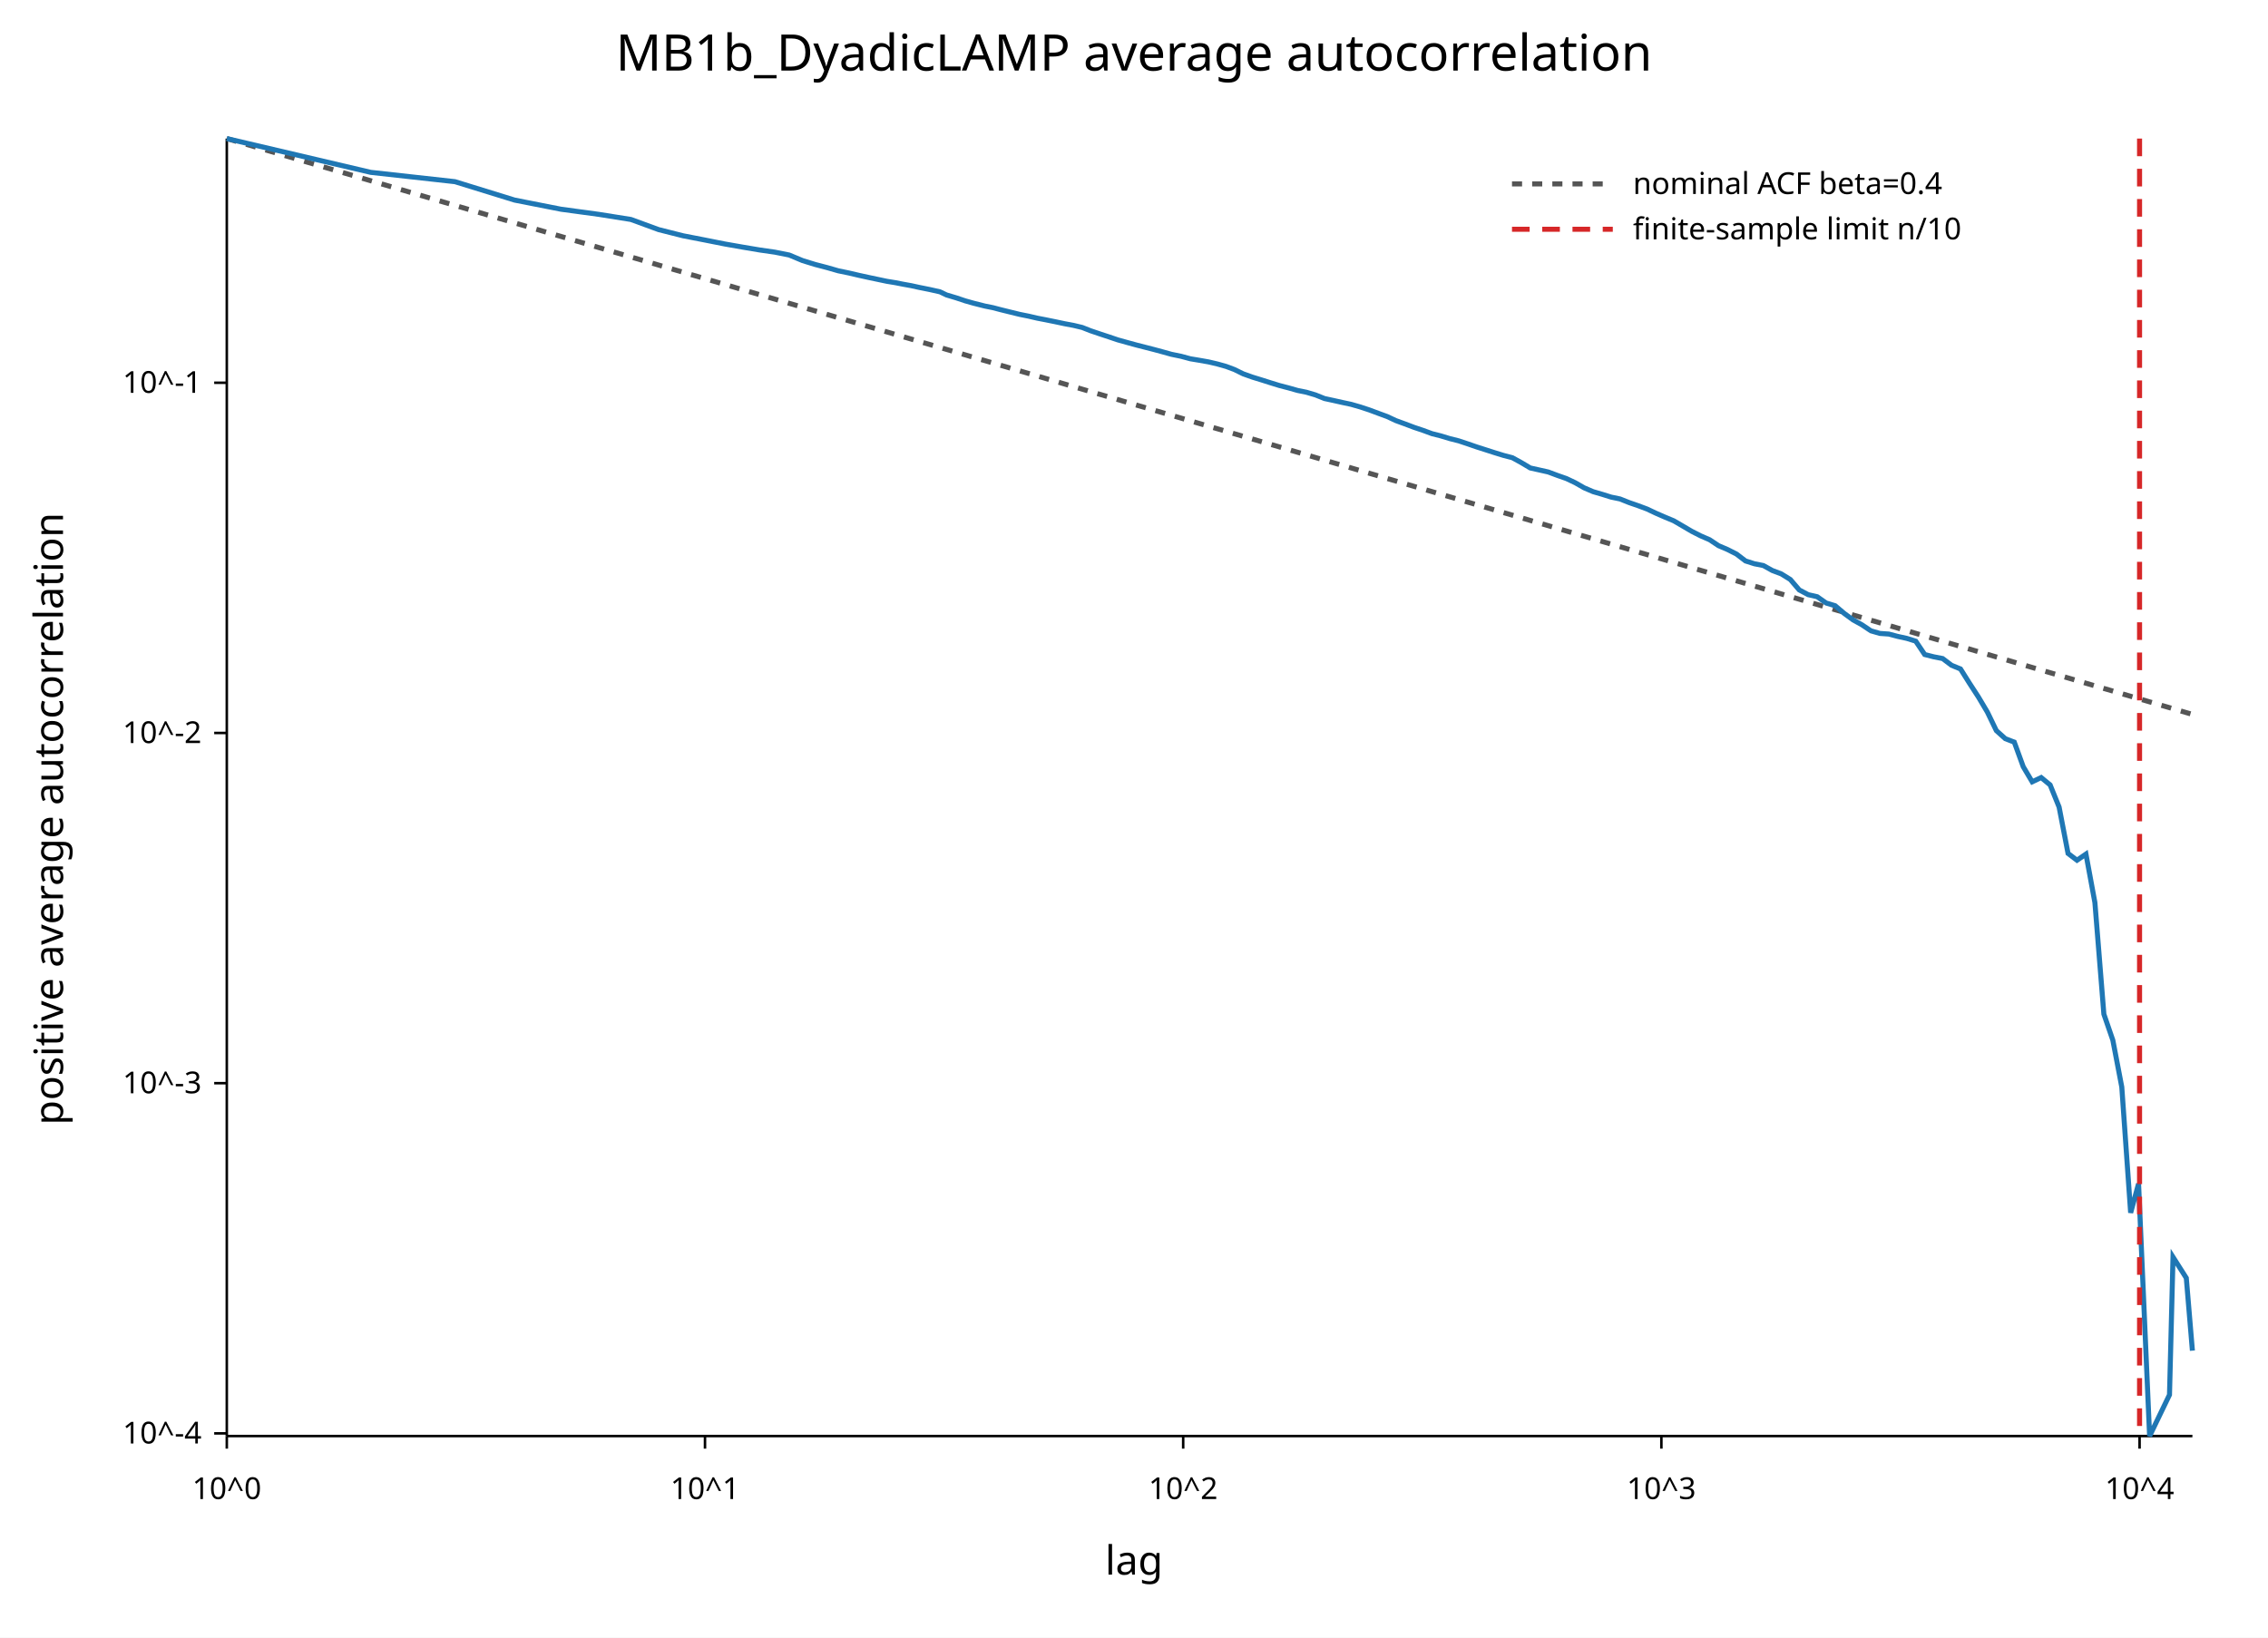
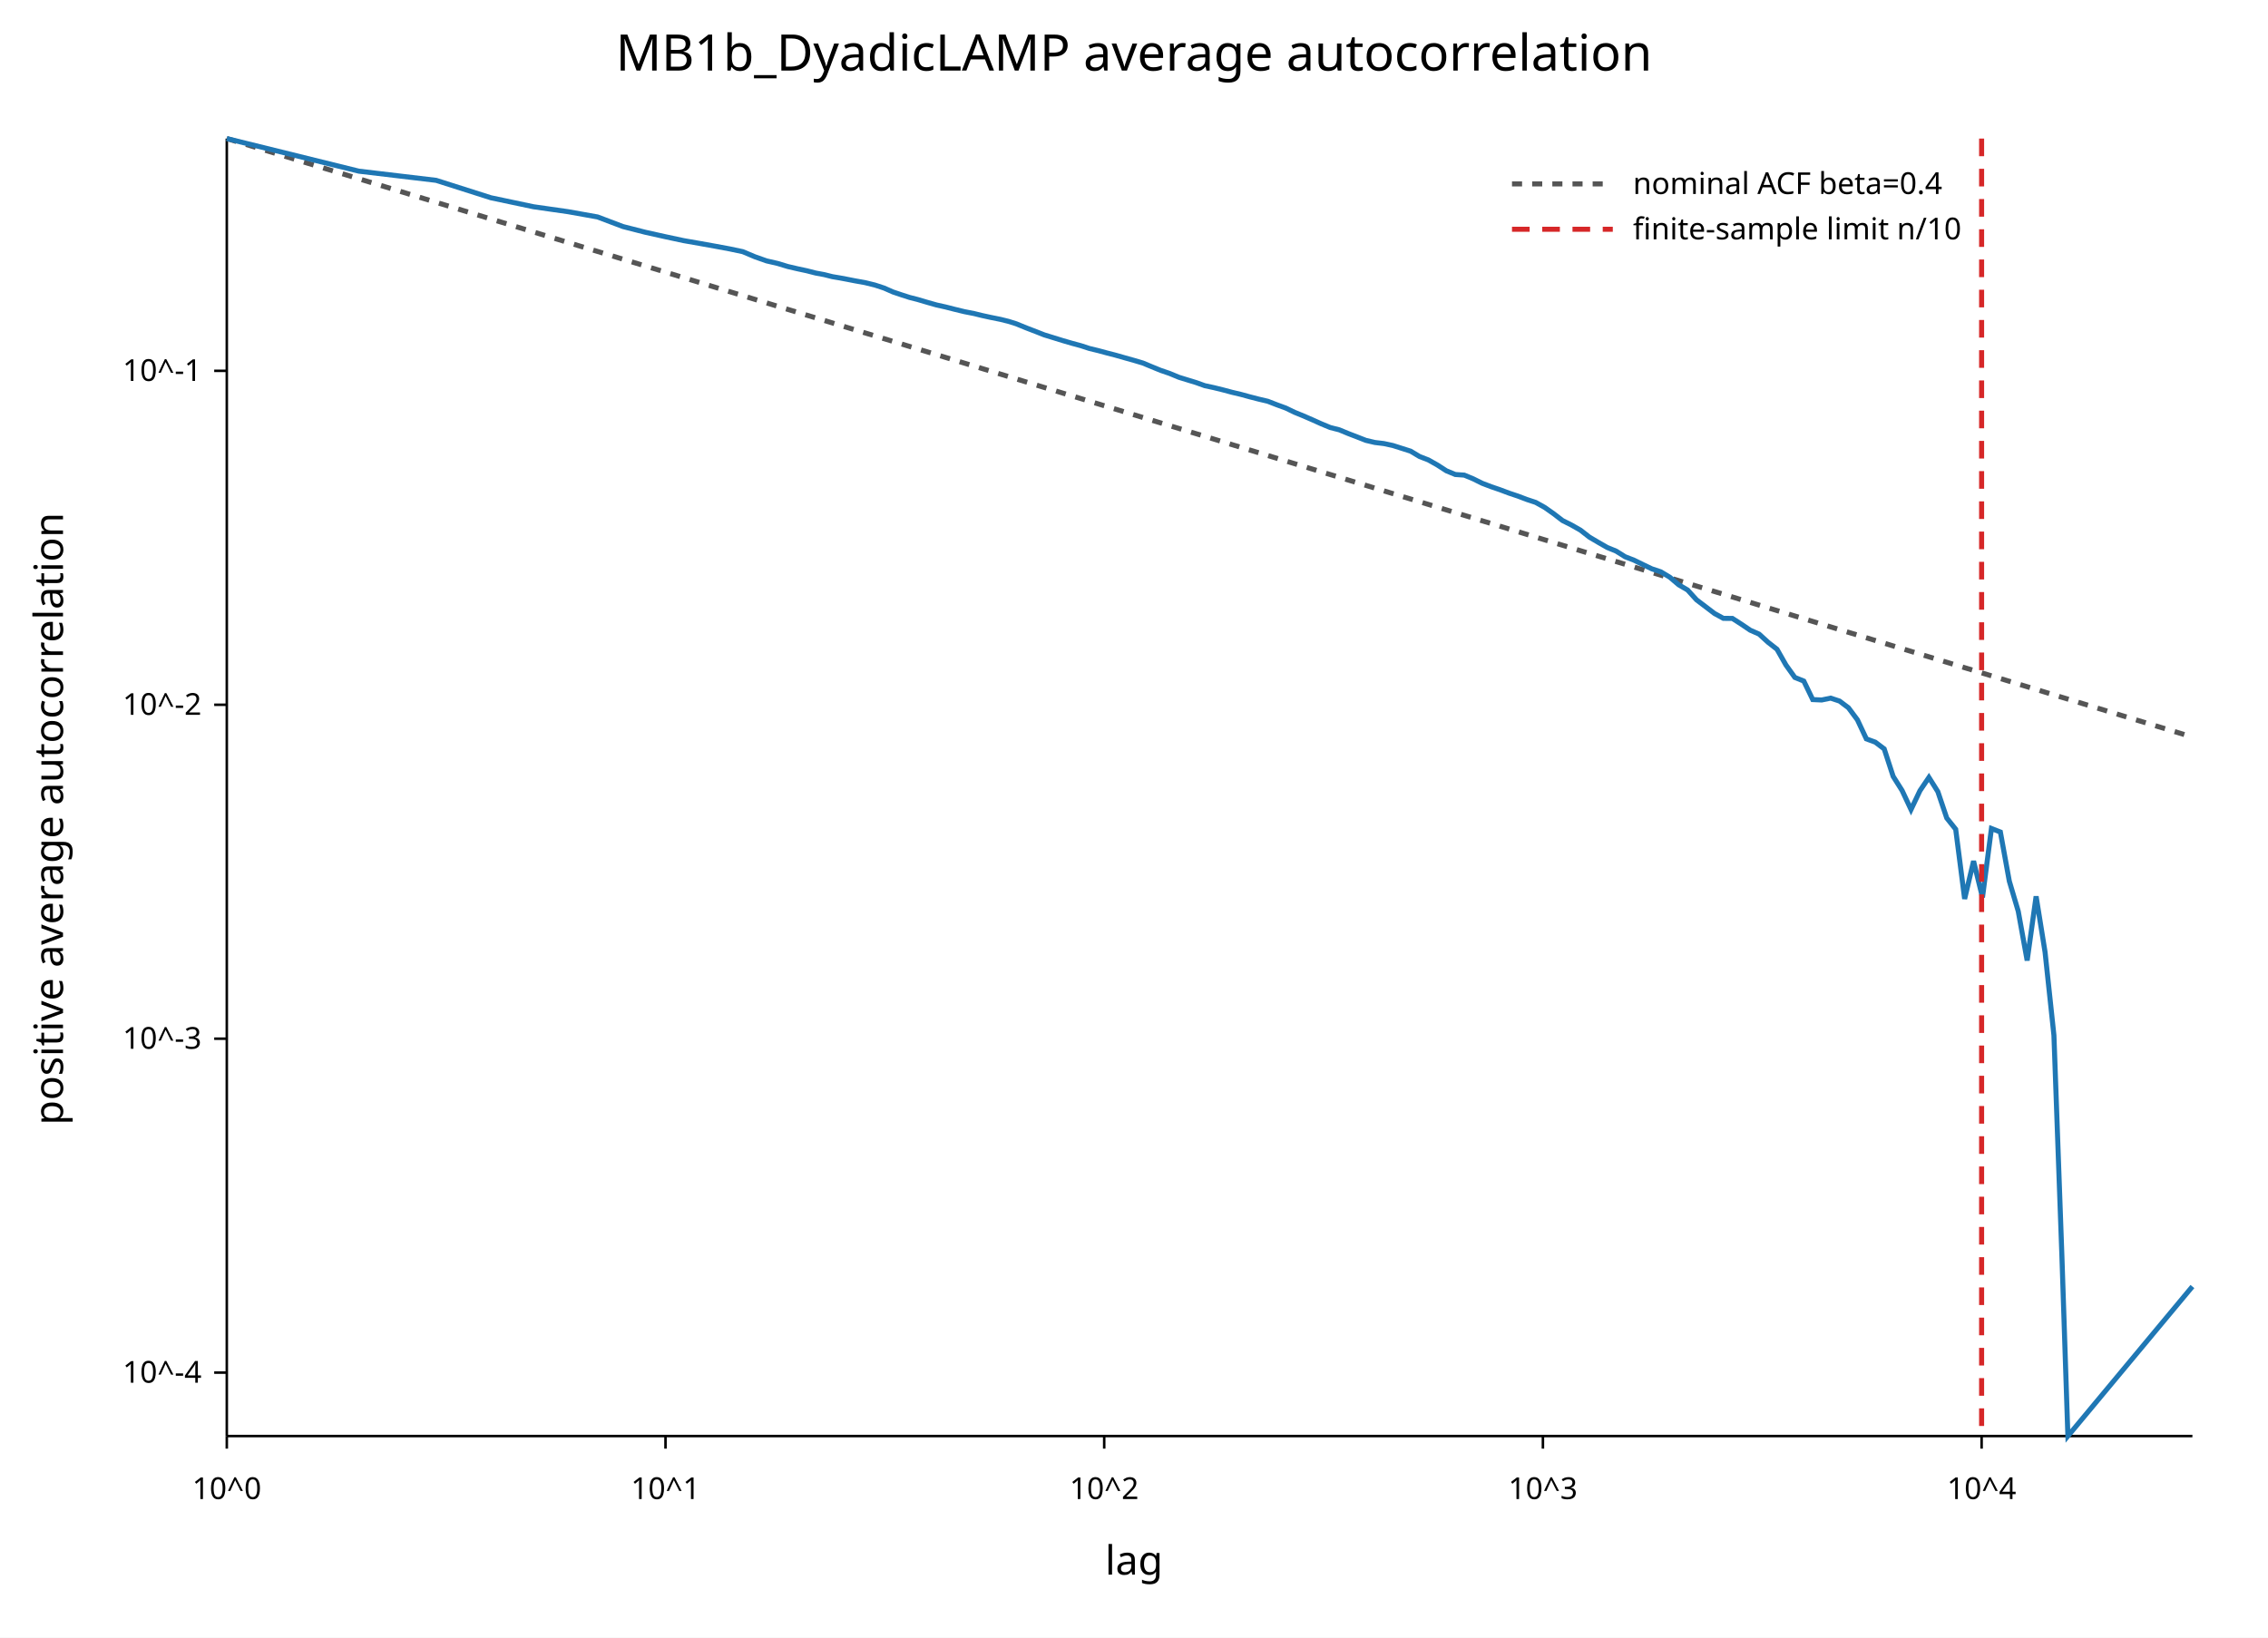
<svg xmlns="http://www.w3.org/2000/svg" width="900" height="650" viewBox="0 0 900 650">
  <rect width="100%" height="100%" fill="white" />
  <text x="450.0" y="28" text-anchor="middle" font-family="sans-serif" font-size="20">MB1b_DyadicLAMP average autocorrelation</text>
  <line x1="90" y1="570" x2="870" y2="570" stroke="black" />
  <line x1="90" y1="55" x2="90" y2="570" stroke="black" />
  <line x1="90.0" y1="570" x2="90.0" y2="575" stroke="black" />
  <text x="90.0" y="595" text-anchor="middle" font-family="sans-serif" font-size="12">10^0</text>
-   <line x1="279.759" y1="570" x2="279.759" y2="575" stroke="black" />
-   <text x="279.759" y="595" text-anchor="middle" font-family="sans-serif" font-size="12">10^1</text>
-   <line x1="469.518" y1="570" x2="469.518" y2="575" stroke="black" />
-   <text x="469.518" y="595" text-anchor="middle" font-family="sans-serif" font-size="12">10^2</text>
-   <line x1="659.277" y1="570" x2="659.277" y2="575" stroke="black" />
-   <text x="659.277" y="595" text-anchor="middle" font-family="sans-serif" font-size="12">10^3</text>
-   <line x1="849.036" y1="570" x2="849.036" y2="575" stroke="black" />
-   <text x="849.036" y="595" text-anchor="middle" font-family="sans-serif" font-size="12">10^4</text>
-   <line x1="85" y1="568.944" x2="90" y2="568.944" stroke="black" />
-   <text x="80" y="572.944" text-anchor="end" font-family="sans-serif" font-size="12">10^-4</text>
-   <line x1="85" y1="429.936" x2="90" y2="429.936" stroke="black" />
-   <text x="80" y="433.936" text-anchor="end" font-family="sans-serif" font-size="12">10^-3</text>
-   <line x1="85" y1="290.929" x2="90" y2="290.929" stroke="black" />
-   <text x="80" y="294.929" text-anchor="end" font-family="sans-serif" font-size="12">10^-2</text>
-   <line x1="85" y1="151.921" x2="90" y2="151.921" stroke="black" />
-   <text x="80" y="155.921" text-anchor="end" font-family="sans-serif" font-size="12">10^-1</text>
-   <polyline fill="none" stroke="#555555" stroke-width="2" stroke-dasharray="4 4" points="90.0,55.0 147.12,71.74 180.54,81.53 204.25,88.48 222.64,93.86 237.66,98.27 250.36,101.99 261.37,105.21 271.08,108.06 279.76,110.6 287.61,112.9 294.78,115.01 301.38,116.94 307.49,118.73 313.17,120.39 318.49,121.95 323.49,123.42 328.2,124.8 332.66,126.1 336.88,127.34 340.9,128.52 344.74,129.64 348.4,130.72 351.91,131.74 355.27,132.73 358.5,133.68 361.61,134.59 364.61,135.47 368.9,136.72 373.0,137.92 375.62,138.69 379.38,139.79 383.0,140.85 386.45,141.87 390.85,143.15 394.01,144.08 397.03,144.97 400.91,146.1 404.62,147.19 408.16,148.23 411.56,149.22 414.83,150.18 418.73,151.32 422.46,152.42 426.03,153.46 429.45,154.47 432.73,155.43 436.51,156.53 440.12,157.59 443.58,158.6 447.43,159.73 451.12,160.82 454.65,161.85 458.04,162.84 461.29,163.79 464.85,164.84 468.68,165.96 472.35,167.04 475.85,168.06 479.58,169.16 483.15,170.2 486.57,171.2 489.86,172.17 493.32,173.18 496.95,174.24 500.7,175.34 504.29,176.39 507.73,177.4 511.28,178.44 514.92,179.51 518.41,180.53 521.97,181.58 525.6,182.64 529.07,183.66 532.6,184.69 536.16,185.73 539.75,186.79 543.36,187.84 546.98,188.9 550.45,189.92 553.92,190.94 557.54,192.0 561.14,193.05 564.72,194.1 568.28,195.14 571.81,196.18 575.3,197.2 578.88,198.25 582.51,199.32 585.99,200.34 589.53,201.37 593.1,202.42 596.61,203.45 600.15,204.48 603.7,205.52 607.26,206.57 610.82,207.61 614.38,208.65 617.99,209.71 621.59,210.76 625.09,211.79 628.63,212.83 632.2,213.87 635.78,214.92 639.32,215.96 642.87,217.0 646.46,218.05 649.99,219.09 653.56,220.13 657.14,221.18 660.66,222.21 664.19,223.25 667.76,224.29 671.32,225.34 674.88,226.38 678.41,227.42 681.96,228.46 685.54,229.51 689.12,230.55 692.66,231.59 696.21,232.63 699.76,233.67 703.31,234.71 706.88,235.76 710.44,236.8 713.99,237.84 717.54,238.88 721.1,239.92 724.66,240.97 728.22,242.01 731.78,243.05 735.33,244.09 738.87,245.13 742.43,246.17 745.99,247.22 749.53,248.26 753.09,249.3 756.66,250.34 760.21,251.38 763.76,252.43 767.33,253.47 770.88,254.51 774.43,255.55 777.98,256.59 781.54,257.63 785.1,258.68 788.65,259.72 792.2,260.76 795.76,261.8 799.32,262.84 802.87,263.88 806.43,264.93 809.99,265.97 813.54,267.01 817.1,268.05 820.65,269.09 824.2,270.14 827.76,271.18 831.31,272.22 834.87,273.26 838.43,274.3 841.98,275.35 845.5,276.37 848.64,277.3 853.02,278.58 860.91,280.89 862.31,281.3 867.58,282.85 870.0,283.55" />
+   <line x1="264.089" y1="570" x2="264.089" y2="575" stroke="black" />
+   <text x="264.089" y="595" text-anchor="middle" font-family="sans-serif" font-size="12">10^1</text>
+   <line x1="438.178" y1="570" x2="438.178" y2="575" stroke="black" />
+   <text x="438.178" y="595" text-anchor="middle" font-family="sans-serif" font-size="12">10^2</text>
+   <line x1="612.267" y1="570" x2="612.267" y2="575" stroke="black" />
+   <text x="612.267" y="595" text-anchor="middle" font-family="sans-serif" font-size="12">10^3</text>
+   <line x1="786.356" y1="570" x2="786.356" y2="575" stroke="black" />
+   <text x="786.356" y="595" text-anchor="middle" font-family="sans-serif" font-size="12">10^4</text>
+   <line x1="85" y1="544.819" x2="90" y2="544.819" stroke="black" />
+   <text x="80" y="548.819" text-anchor="end" font-family="sans-serif" font-size="12">10^-4</text>
+   <line x1="85" y1="412.277" x2="90" y2="412.277" stroke="black" />
+   <text x="80" y="416.277" text-anchor="end" font-family="sans-serif" font-size="12">10^-3</text>
+   <line x1="85" y1="279.735" x2="90" y2="279.735" stroke="black" />
+   <text x="80" y="283.735" text-anchor="end" font-family="sans-serif" font-size="12">10^-2</text>
+   <line x1="85" y1="147.192" x2="90" y2="147.192" stroke="black" />
+   <text x="80" y="151.192" text-anchor="end" font-family="sans-serif" font-size="12">10^-1</text>
+   <polyline fill="none" stroke="#555555" stroke-width="2" stroke-dasharray="4 4" points="90.0,55.0 142.41,70.96 173.06,80.3 194.81,86.92 211.68,92.06 225.47,96.26 237.12,99.8 247.22,102.88 256.12,105.59 264.09,108.02 271.29,110.21 277.87,112.21 283.93,114.06 289.53,115.76 294.74,117.35 299.62,118.84 304.21,120.23 308.53,121.55 312.62,122.8 316.49,123.98 320.18,125.1 323.7,126.17 327.06,127.19 330.28,128.17 333.37,129.11 336.33,130.02 339.18,130.89 343.26,132.13 347.15,133.31 350.83,134.43 354.36,135.51 357.71,136.53 360.94,137.51 364.01,138.45 367.94,139.64 371.68,140.78 375.24,141.87 378.64,142.9 382.67,144.13 386.52,145.3 389.46,146.2 392.97,147.27 396.99,148.49 400.18,149.46 403.24,150.39 407.32,151.64 411.21,152.82 414.38,153.79 417.92,154.86 421.77,156.04 425.44,157.15 428.94,158.22 432.28,159.24 435.87,160.33 439.3,161.38 442.58,162.37 446.4,163.54 450.04,164.65 453.51,165.7 457.13,166.81 460.58,167.86 464.15,168.94 467.81,170.06 471.31,171.12 474.65,172.14 478.07,173.18 481.77,174.31 485.29,175.38 488.86,176.47 492.44,177.56 495.87,178.6 499.48,179.7 503.09,180.8 506.69,181.9 510.27,182.99 513.69,184.03 517.22,185.11 520.85,186.21 524.32,187.27 527.86,188.35 531.47,189.44 535.02,190.53 538.51,191.59 542.03,192.66 545.58,193.74 549.15,194.83 552.72,195.92 556.21,196.98 559.78,198.07 563.33,199.15 566.85,200.22 570.42,201.31 573.95,202.38 577.51,203.46 581.07,204.55 584.59,205.62 588.15,206.71 591.71,207.79 595.25,208.87 598.81,209.95 602.34,211.03 605.87,212.1 609.41,213.18 612.97,214.27 616.52,215.35 620.05,216.42 623.61,217.51 627.17,218.59 630.72,219.67 634.25,220.74 637.78,221.82 641.34,222.9 644.88,223.98 648.43,225.06 651.98,226.14 655.51,227.22 659.06,228.3 662.62,229.38 666.16,230.46 669.69,231.54 673.23,232.62 676.79,233.7 680.35,234.78 683.89,235.86 687.44,236.94 690.98,238.02 694.52,239.1 698.07,240.18 701.61,241.26 705.16,242.34 708.71,243.42 712.24,244.5 715.79,245.58 719.34,246.66 722.89,247.74 726.44,248.82 729.98,249.9 733.52,250.98 737.07,252.06 740.62,253.14 744.16,254.22 747.7,255.3 751.25,256.38 754.8,257.46 758.34,258.54 761.89,259.62 765.44,260.7 768.98,261.78 772.52,262.86 776.07,263.94 779.62,265.02 783.16,266.09 786.7,267.17 790.25,268.25 793.8,269.33 797.35,270.41 800.89,271.49 804.43,272.57 807.98,273.65 811.53,274.73 815.05,275.81 818.21,276.77 820.59,277.49 870.0,292.54" />
  <line x1="600" y1="73" x2="640" y2="73" stroke="#555555" stroke-width="2" stroke-dasharray="4 4" />
  <text x="648" y="77" font-family="sans-serif" font-size="12">nominal ACF beta=0.4</text>
-   <polyline fill="none" stroke="#1f77b4" stroke-width="2" points="90.0,55.0 147.12,68.41 180.54,72.11 204.25,79.43 222.64,83.05 237.66,85.09 250.36,87.11 261.37,91.14 271.08,93.59 279.76,95.28 287.61,96.84 294.78,98.1 301.38,99.21 307.49,100.09 313.17,101.22 318.49,103.44 323.49,104.98 328.2,106.21 332.66,107.49 336.88,108.36 340.9,109.3 344.74,110.14 348.4,110.91 351.91,111.65 355.27,112.2 358.5,112.83 361.61,113.39 364.61,114.05 368.9,114.91 373.0,115.83 375.62,117.08 379.38,118.2 383.0,119.41 386.45,120.38 390.85,121.49 394.01,122.12 397.03,122.91 400.91,123.87 404.62,124.78 408.16,125.49 411.56,126.28 414.83,126.91 418.73,127.7 422.46,128.49 426.03,129.16 429.45,129.98 432.73,131.27 436.51,132.55 440.12,133.74 443.58,134.91 447.43,135.98 451.12,136.99 454.65,137.89 458.04,138.76 461.29,139.64 464.85,140.63 468.68,141.42 472.35,142.41 475.85,142.99 479.58,143.65 483.15,144.49 486.57,145.45 489.86,146.68 493.32,148.38 496.95,149.68 500.7,150.83 504.29,151.97 507.73,153.03 511.28,153.95 514.92,154.98 518.41,155.69 521.97,156.74 525.6,158.19 529.07,158.94 532.6,159.73 536.16,160.49 539.75,161.52 543.36,162.71 546.98,164.06 550.45,165.33 553.92,166.95 557.54,168.27 561.14,169.63 564.72,170.83 568.28,172.14 571.81,173.03 575.3,174.09 578.88,174.99 582.51,176.2 585.99,177.4 589.53,178.53 593.1,179.68 596.61,180.76 600.15,181.68 603.7,183.63 607.26,185.75 610.82,186.54 614.38,187.34 617.99,188.69 621.59,189.95 625.09,191.61 628.63,193.63 632.2,195.16 635.78,196.2 639.32,197.31 642.87,198.05 646.46,199.48 649.99,200.7 653.56,202.03 657.14,203.72 660.66,205.25 664.19,206.72 667.76,208.8 671.32,210.89 674.88,212.7 678.41,214.23 681.96,216.59 685.54,218.12 689.12,219.94 692.66,222.65 696.21,223.78 699.76,224.48 703.31,226.45 706.88,227.8 710.44,230.01 713.99,234.16 717.54,236.04 721.1,236.85 724.66,239.35 728.22,240.42 731.78,243.44 735.33,246.04 738.87,248.0 742.43,250.39 745.99,251.42 749.53,251.67 753.09,252.61 756.66,253.39 760.21,254.49 763.76,259.79 767.33,260.7 770.88,261.39 774.43,264.07 777.98,265.53 781.54,271.2 785.1,276.68 788.65,282.66 792.2,290.0 795.76,293.2 799.32,294.57 802.87,304.32 806.43,310.32 809.99,308.63 813.54,311.55 817.1,320.33 820.65,338.74 824.2,341.45 827.76,339.01 831.31,358.25 834.87,402.53 838.43,412.88 841.98,431.46 845.5,481.38 848.64,469.83 853.02,570.0 860.91,553.63 862.31,498.96 867.58,507.27 870.0,536.11" />
-   <line x1="849.03" y1="55" x2="849.03" y2="570" stroke="#d62728" stroke-width="2" stroke-dasharray="7 5" />
+   <polyline fill="none" stroke="#1f77b4" stroke-width="2" points="90.0,55.0 142.41,67.94 173.06,71.58 194.81,78.5 211.68,82.06 225.47,84.03 237.12,86.11 247.22,89.93 256.12,92.2 264.09,93.97 271.29,95.51 277.87,96.66 283.93,97.75 289.53,98.79 294.74,99.89 299.62,101.94 304.21,103.56 308.53,104.55 312.62,105.79 316.49,106.69 320.18,107.48 323.7,108.38 327.06,109.0 330.28,109.81 333.37,110.33 336.33,110.89 339.18,111.45 343.26,112.18 347.15,113.13 350.83,114.34 354.36,115.89 357.71,117.02 360.94,118.06 364.01,118.84 367.94,120.0 371.68,121.06 375.24,121.85 378.64,122.72 382.67,123.7 386.52,124.45 389.46,125.18 392.97,125.95 396.99,126.76 400.18,127.55 403.24,128.51 407.32,130.18 411.21,131.67 414.38,132.92 417.92,134.01 421.77,135.2 425.44,136.27 428.94,137.22 432.28,138.31 435.87,139.18 439.3,140.11 442.58,140.95 446.4,142.04 450.04,143.06 453.51,144.09 457.13,145.6 460.58,147.01 464.15,148.23 467.81,149.75 471.31,150.83 474.65,151.85 478.07,153.08 481.77,153.88 485.29,154.75 488.86,155.7 492.44,156.55 495.87,157.49 499.48,158.42 503.09,159.27 506.69,160.67 510.27,161.98 513.69,163.64 517.22,165.08 520.85,166.66 524.32,168.22 527.86,169.69 531.47,170.61 535.02,172.08 538.51,173.42 542.03,174.8 545.58,175.63 549.15,176.06 552.72,176.83 556.21,177.94 559.78,179.08 563.33,181.21 566.85,182.57 570.42,184.59 573.95,186.87 577.51,188.34 581.07,188.59 584.59,190.05 588.15,191.82 591.71,193.18 595.25,194.39 598.81,195.73 602.34,196.91 605.87,198.25 609.41,199.42 612.97,201.4 616.52,203.9 620.05,206.61 623.61,208.4 627.17,210.43 630.72,213.2 634.25,215.28 637.78,217.3 641.34,218.76 644.88,220.98 648.43,222.36 651.98,224.1 655.51,225.79 659.06,226.97 662.62,229.11 666.16,232.12 669.69,234.19 673.23,238.09 676.79,240.79 680.35,243.5 683.89,245.44 687.44,245.46 690.98,247.73 694.52,250.13 698.07,251.7 701.61,254.93 705.16,257.71 708.71,263.96 712.24,268.89 715.79,270.33 719.34,277.68 722.89,277.84 726.44,277.1 729.98,278.27 733.52,280.94 737.07,285.71 740.62,293.28 744.16,294.58 747.7,297.26 751.25,308.16 754.8,313.78 758.34,321.33 761.89,313.84 765.44,308.58 768.98,314.21 772.52,324.7 776.07,329.15 779.62,356.8 783.16,341.78 786.7,356.23 790.25,328.86 793.8,330.24 797.35,349.76 800.89,361.7 804.43,381.25 807.98,355.78 811.53,377.89 815.05,410.94 818.21,498.38 820.59,570.0 870.0,510.65" />
+   <line x1="786.35" y1="55" x2="786.35" y2="570" stroke="#d62728" stroke-width="2" stroke-dasharray="7 5" />
  <line x1="600" y1="91" x2="640" y2="91" stroke="#d62728" stroke-width="2" stroke-dasharray="7 5" />
  <text x="648" y="95" font-family="sans-serif" font-size="12">finite-sample limit n/10</text>
  <text x="450.0" y="625" text-anchor="middle" font-family="sans-serif" font-size="16">lag</text>
  <text x="25" y="325.0" transform="rotate(-90 25 325.0)" text-anchor="middle" font-family="sans-serif" font-size="16">positive average autocorrelation</text>
</svg>
